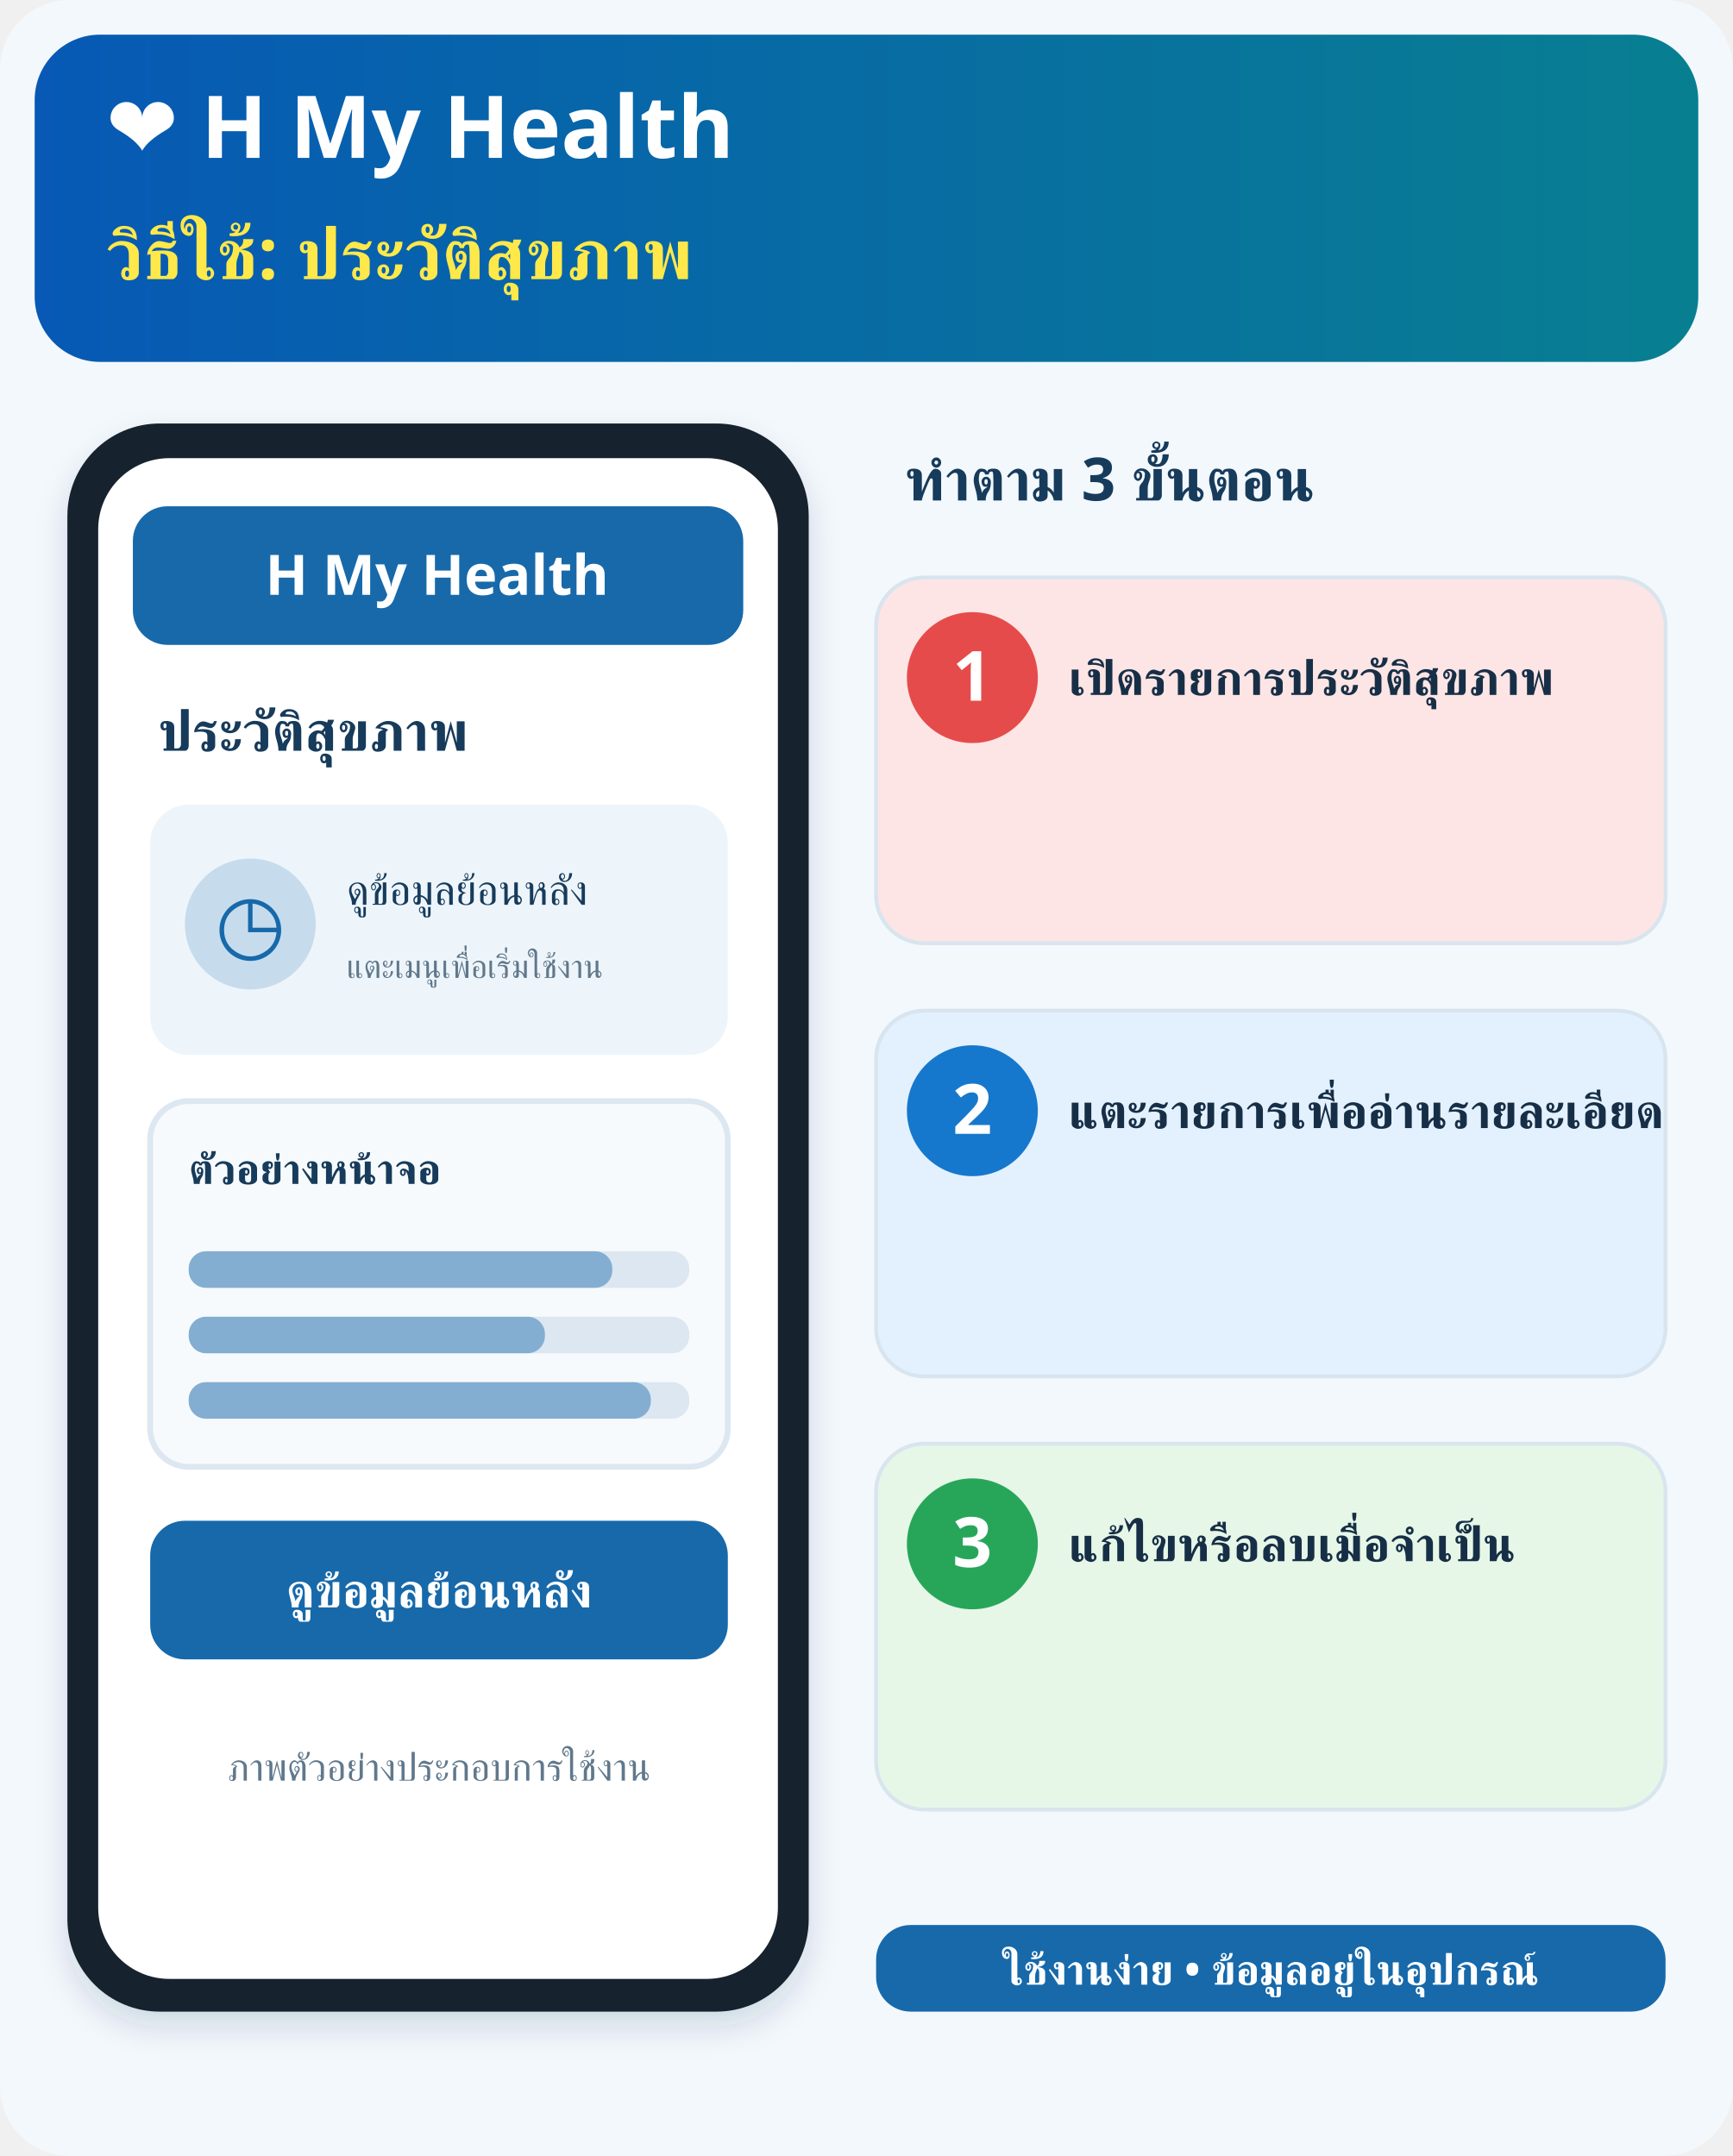
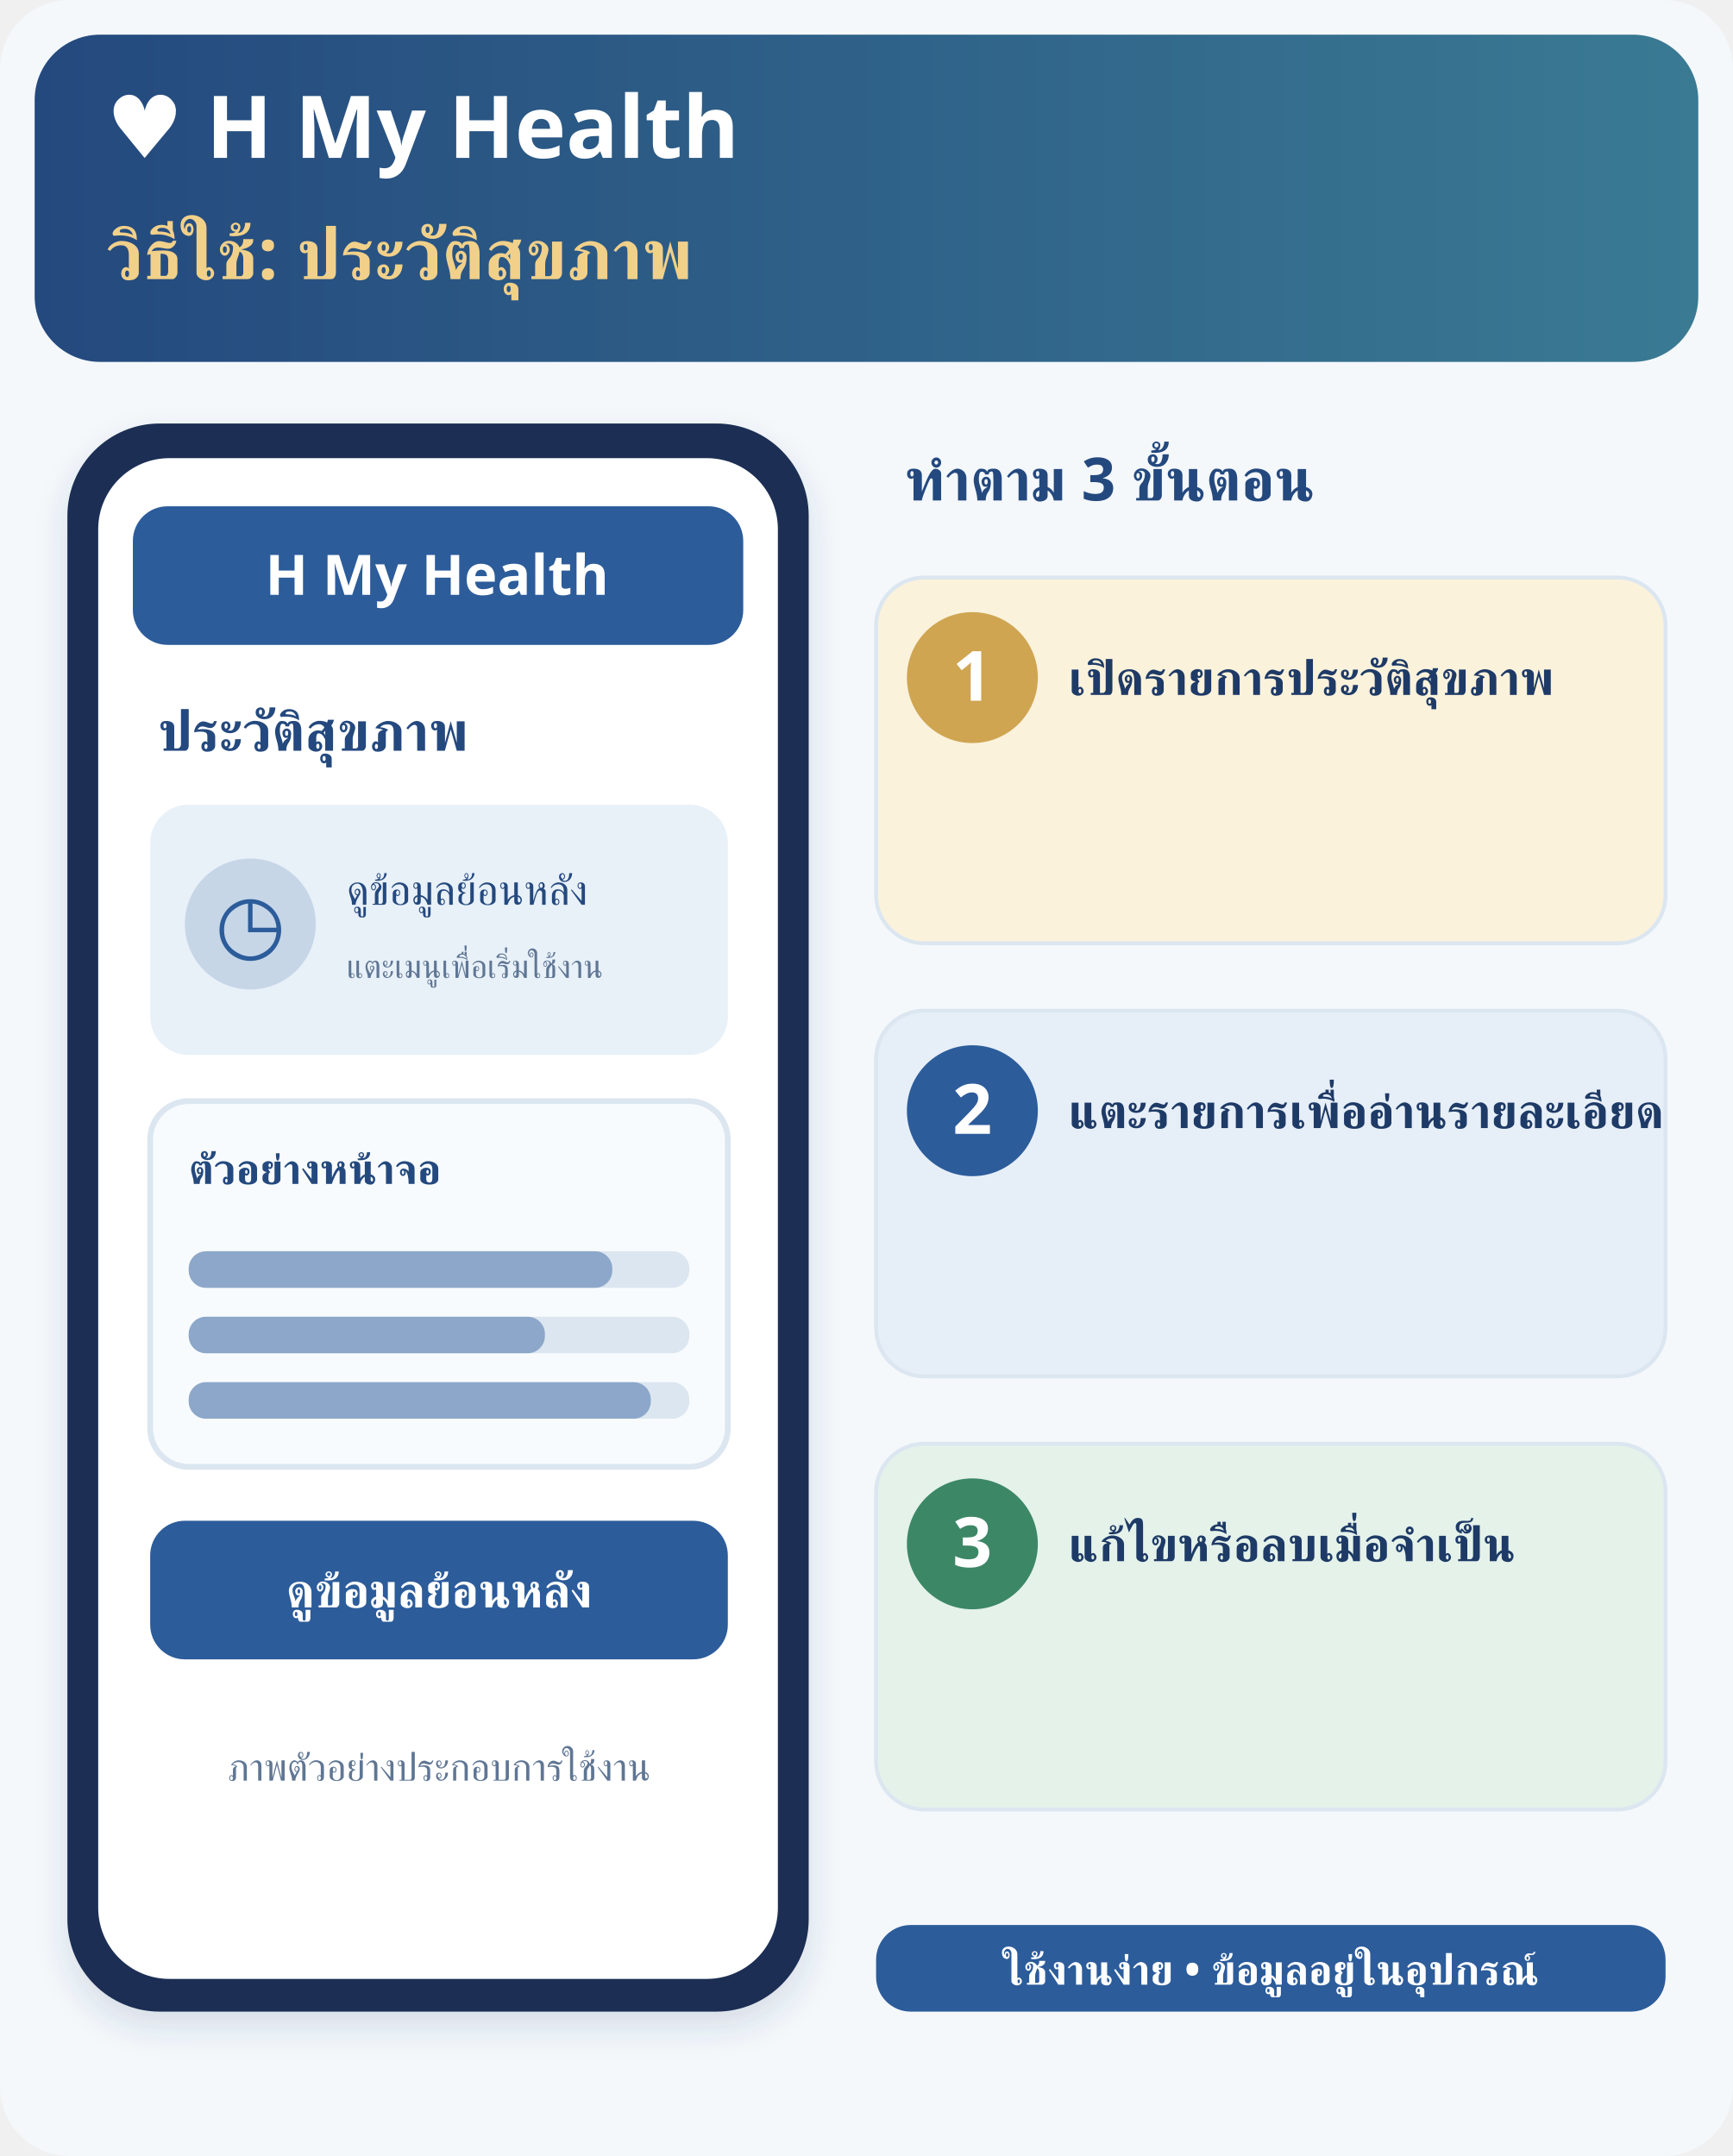
<svg xmlns="http://www.w3.org/2000/svg" width="900" height="1120" viewBox="0 0 900 1120">
  <defs>
    <linearGradient id="head" x1="0" y1="0" x2="1" y2="0">
-       <stop stop-color="#0759b5" />
-       <stop offset="1" stop-color="#087f91" />
+       <stop stop-color="#24497e" />
+       <stop offset="1" stop-color="#3a7a93" />
    </linearGradient>
    <filter id="sh">
-       <feDropShadow dx="0" dy="8" stdDeviation="8" flood-color="#173b5b" flood-opacity=".15" />
+       <feDropShadow dx="0" dy="8" stdDeviation="8" flood-color="#24497e" flood-opacity=".15" />
    </filter>
  </defs>
-   <rect width="900" height="1120" rx="36" fill="#f3f8fc" />
+   <rect width="900" height="1120" rx="36" fill="#f4f8fb" />
  <rect x="18" y="18" width="864" height="170" rx="34" fill="url(#head)" />
-   <text x="55" y="82" font-size="45" font-weight="bold" fill="#fff" font-family="sans-serif">❤️ H My Health</text>
-   <text x="55" y="145" font-size="37" font-weight="bold" fill="#ffe84a" font-family="sans-serif">วิธีใช้: ประวัติสุขภาพ</text>
-   <rect x="35" y="220" width="385" height="825" rx="48" fill="#14202d" filter="url(#sh)" />
+   <text x="55" y="82" font-size="45" font-weight="bold" fill="#fff" font-family="sans-serif">♥ H My Health</text>
+   <text x="55" y="145" font-size="37" font-weight="bold" fill="#f1d08a" font-family="sans-serif">วิธีใช้: ประวัติสุขภาพ</text>
+   <rect x="35" y="220" width="385" height="825" rx="48" fill="#1c2f52" filter="url(#sh)" />
  <rect x="51" y="238" width="353" height="790" rx="37" fill="#fff" />
-   <rect x="69" y="263" width="317" height="72" rx="18" fill="#1769aa" />
+   <rect x="69" y="263" width="317" height="72" rx="18" fill="#2c5c9a" />
  <text x="227" y="309" text-anchor="middle" font-size="29" font-weight="bold" fill="#fff" font-family="sans-serif">H My Health</text>
-   <text x="82" y="390" font-size="29" font-weight="bold" fill="#173b5b" font-family="sans-serif">ประวัติสุขภาพ</text>
-   <rect x="78" y="418" width="300" height="130" rx="20" fill="#edf5fb" />
-   <circle cx="130" cy="480" r="34" fill="#1769aa" opacity=".18" />
-   <text x="130" y="494" text-anchor="middle" font-size="42" fill="#1769aa" font-family="sans-serif">◷</text>
-   <text x="180" y="470" font-size="22" fill="#173b5b" font-family="sans-serif">ดูข้อมูลย้อนหลัง</text>
-   <text x="180" y="508" font-size="17" fill="#61778a" font-family="sans-serif">แตะเมนูเพื่อเริ่มใช้งาน</text>
-   <rect x="78" y="572" width="300" height="190" rx="20" fill="#f7fafc" stroke="#dce7f1" stroke-width="3" />
-   <text x="98" y="615" font-size="22" font-weight="bold" fill="#173b5b" font-family="sans-serif">ตัวอย่างหน้าจอ</text>
-   <rect x="98" y="650" width="260" height="19" rx="9" fill="#dce7f1" />
-   <rect x="98" y="650" width="220" height="19" rx="9" fill="#1769aa" opacity=".45" />
-   <rect x="98" y="684" width="260" height="19" rx="9" fill="#dce7f1" />
-   <rect x="98" y="684" width="185" height="19" rx="9" fill="#1769aa" opacity=".45" />
-   <rect x="98" y="718" width="260" height="19" rx="9" fill="#dce7f1" />
-   <rect x="98" y="718" width="240" height="19" rx="9" fill="#1769aa" opacity=".45" />
-   <rect x="78" y="790" width="300" height="72" rx="18" fill="#1769aa" />
+   <text x="82" y="390" font-size="29" font-weight="bold" fill="#24497e" font-family="sans-serif">ประวัติสุขภาพ</text>
+   <rect x="78" y="418" width="300" height="130" rx="20" fill="#e8f0f8" />
+   <circle cx="130" cy="480" r="34" fill="#2c5c9a" opacity=".18" />
+   <text x="130" y="494" text-anchor="middle" font-size="42" fill="#2c5c9a" font-family="sans-serif">◷</text>
+   <text x="180" y="470" font-size="22" fill="#24497e" font-family="sans-serif">ดูข้อมูลย้อนหลัง</text>
+   <text x="180" y="508" font-size="17" fill="#5f7694" font-family="sans-serif">แตะเมนูเพื่อเริ่มใช้งาน</text>
+   <rect x="78" y="572" width="300" height="190" rx="20" fill="#f8fbfd" stroke="#dbe6f0" stroke-width="3" />
+   <text x="98" y="615" font-size="22" font-weight="bold" fill="#24497e" font-family="sans-serif">ตัวอย่างหน้าจอ</text>
+   <rect x="98" y="650" width="260" height="19" rx="9" fill="#dbe6f0" />
+   <rect x="98" y="650" width="220" height="19" rx="9" fill="#2c5c9a" opacity=".45" />
+   <rect x="98" y="684" width="260" height="19" rx="9" fill="#dbe6f0" />
+   <rect x="98" y="684" width="185" height="19" rx="9" fill="#2c5c9a" opacity=".45" />
+   <rect x="98" y="718" width="260" height="19" rx="9" fill="#dbe6f0" />
+   <rect x="98" y="718" width="240" height="19" rx="9" fill="#2c5c9a" opacity=".45" />
+   <rect x="78" y="790" width="300" height="72" rx="18" fill="#2c5c9a" />
  <text x="228" y="835" text-anchor="middle" font-size="25" fill="#fff" font-weight="bold" font-family="sans-serif">ดูข้อมูลย้อนหลัง</text>
-   <text x="228" y="925" text-anchor="middle" font-size="20" fill="#60788c" font-family="sans-serif">ภาพตัวอย่างประกอบการใช้งาน</text>
-   <text x="470" y="260" font-size="31" font-weight="bold" fill="#173b5b" font-family="sans-serif">ทำตาม 3 ขั้นตอน</text>
-   <rect x="455" y="300" width="410" height="190" rx="25" fill="#fde5e5" stroke="#d8e5ee" stroke-width="2" />
-   <circle cx="505" cy="352" r="34" fill="#e64b4b" />
+   <text x="228" y="925" text-anchor="middle" font-size="20" fill="#5f7694" font-family="sans-serif">ภาพตัวอย่างประกอบการใช้งาน</text>
+   <text x="470" y="260" font-size="31" font-weight="bold" fill="#24497e" font-family="sans-serif">ทำตาม 3 ขั้นตอน</text>
+   <rect x="455" y="300" width="410" height="190" rx="25" fill="#fbf2dc" stroke="#dbe6f0" stroke-width="2" />
+   <circle cx="505" cy="352" r="34" fill="#cfa551" />
  <text x="505" y="364" text-anchor="middle" font-size="36" font-weight="bold" fill="#fff" font-family="sans-serif">1</text>
-   <text x="555" y="361" font-size="25" font-weight="bold" fill="#172f46" font-family="sans-serif">เปิดรายการประวัติสุขภาพ</text>
-   <rect x="455" y="525" width="410" height="190" rx="25" fill="#e3f1ff" stroke="#d8e5ee" stroke-width="2" />
-   <circle cx="505" cy="577" r="34" fill="#1678cc" />
+   <text x="555" y="361" font-size="25" font-weight="bold" fill="#1e3a66" font-family="sans-serif">เปิดรายการประวัติสุขภาพ</text>
+   <rect x="455" y="525" width="410" height="190" rx="25" fill="#e6eef8" stroke="#dbe6f0" stroke-width="2" />
+   <circle cx="505" cy="577" r="34" fill="#2c5c9a" />
  <text x="505" y="589" text-anchor="middle" font-size="36" font-weight="bold" fill="#fff" font-family="sans-serif">2</text>
-   <text x="555" y="586" font-size="25" font-weight="bold" fill="#172f46" font-family="sans-serif">แตะรายการเพื่ออ่านรายละเอียด</text>
-   <rect x="455" y="750" width="410" height="190" rx="25" fill="#e6f7e8" stroke="#d8e5ee" stroke-width="2" />
-   <circle cx="505" cy="802" r="34" fill="#27a65a" />
+   <text x="555" y="586" font-size="25" font-weight="bold" fill="#1e3a66" font-family="sans-serif">แตะรายการเพื่ออ่านรายละเอียด</text>
+   <rect x="455" y="750" width="410" height="190" rx="25" fill="#e4f2ea" stroke="#dbe6f0" stroke-width="2" />
+   <circle cx="505" cy="802" r="34" fill="#3c8766" />
  <text x="505" y="814" text-anchor="middle" font-size="36" font-weight="bold" fill="#fff" font-family="sans-serif">3</text>
-   <text x="555" y="811" font-size="25" font-weight="bold" fill="#172f46" font-family="sans-serif">แก้ไขหรือลบเมื่อจำเป็น</text>
-   <rect x="455" y="1000" width="410" height="45" rx="18" fill="#1769aa" />
+   <text x="555" y="811" font-size="25" font-weight="bold" fill="#1e3a66" font-family="sans-serif">แก้ไขหรือลบเมื่อจำเป็น</text>
+   <rect x="455" y="1000" width="410" height="45" rx="18" fill="#2c5c9a" />
  <text x="660" y="1031" text-anchor="middle" font-size="22" fill="#fff" font-weight="bold" font-family="sans-serif">ใช้งานง่าย • ข้อมูลอยู่ในอุปกรณ์</text>
</svg>
